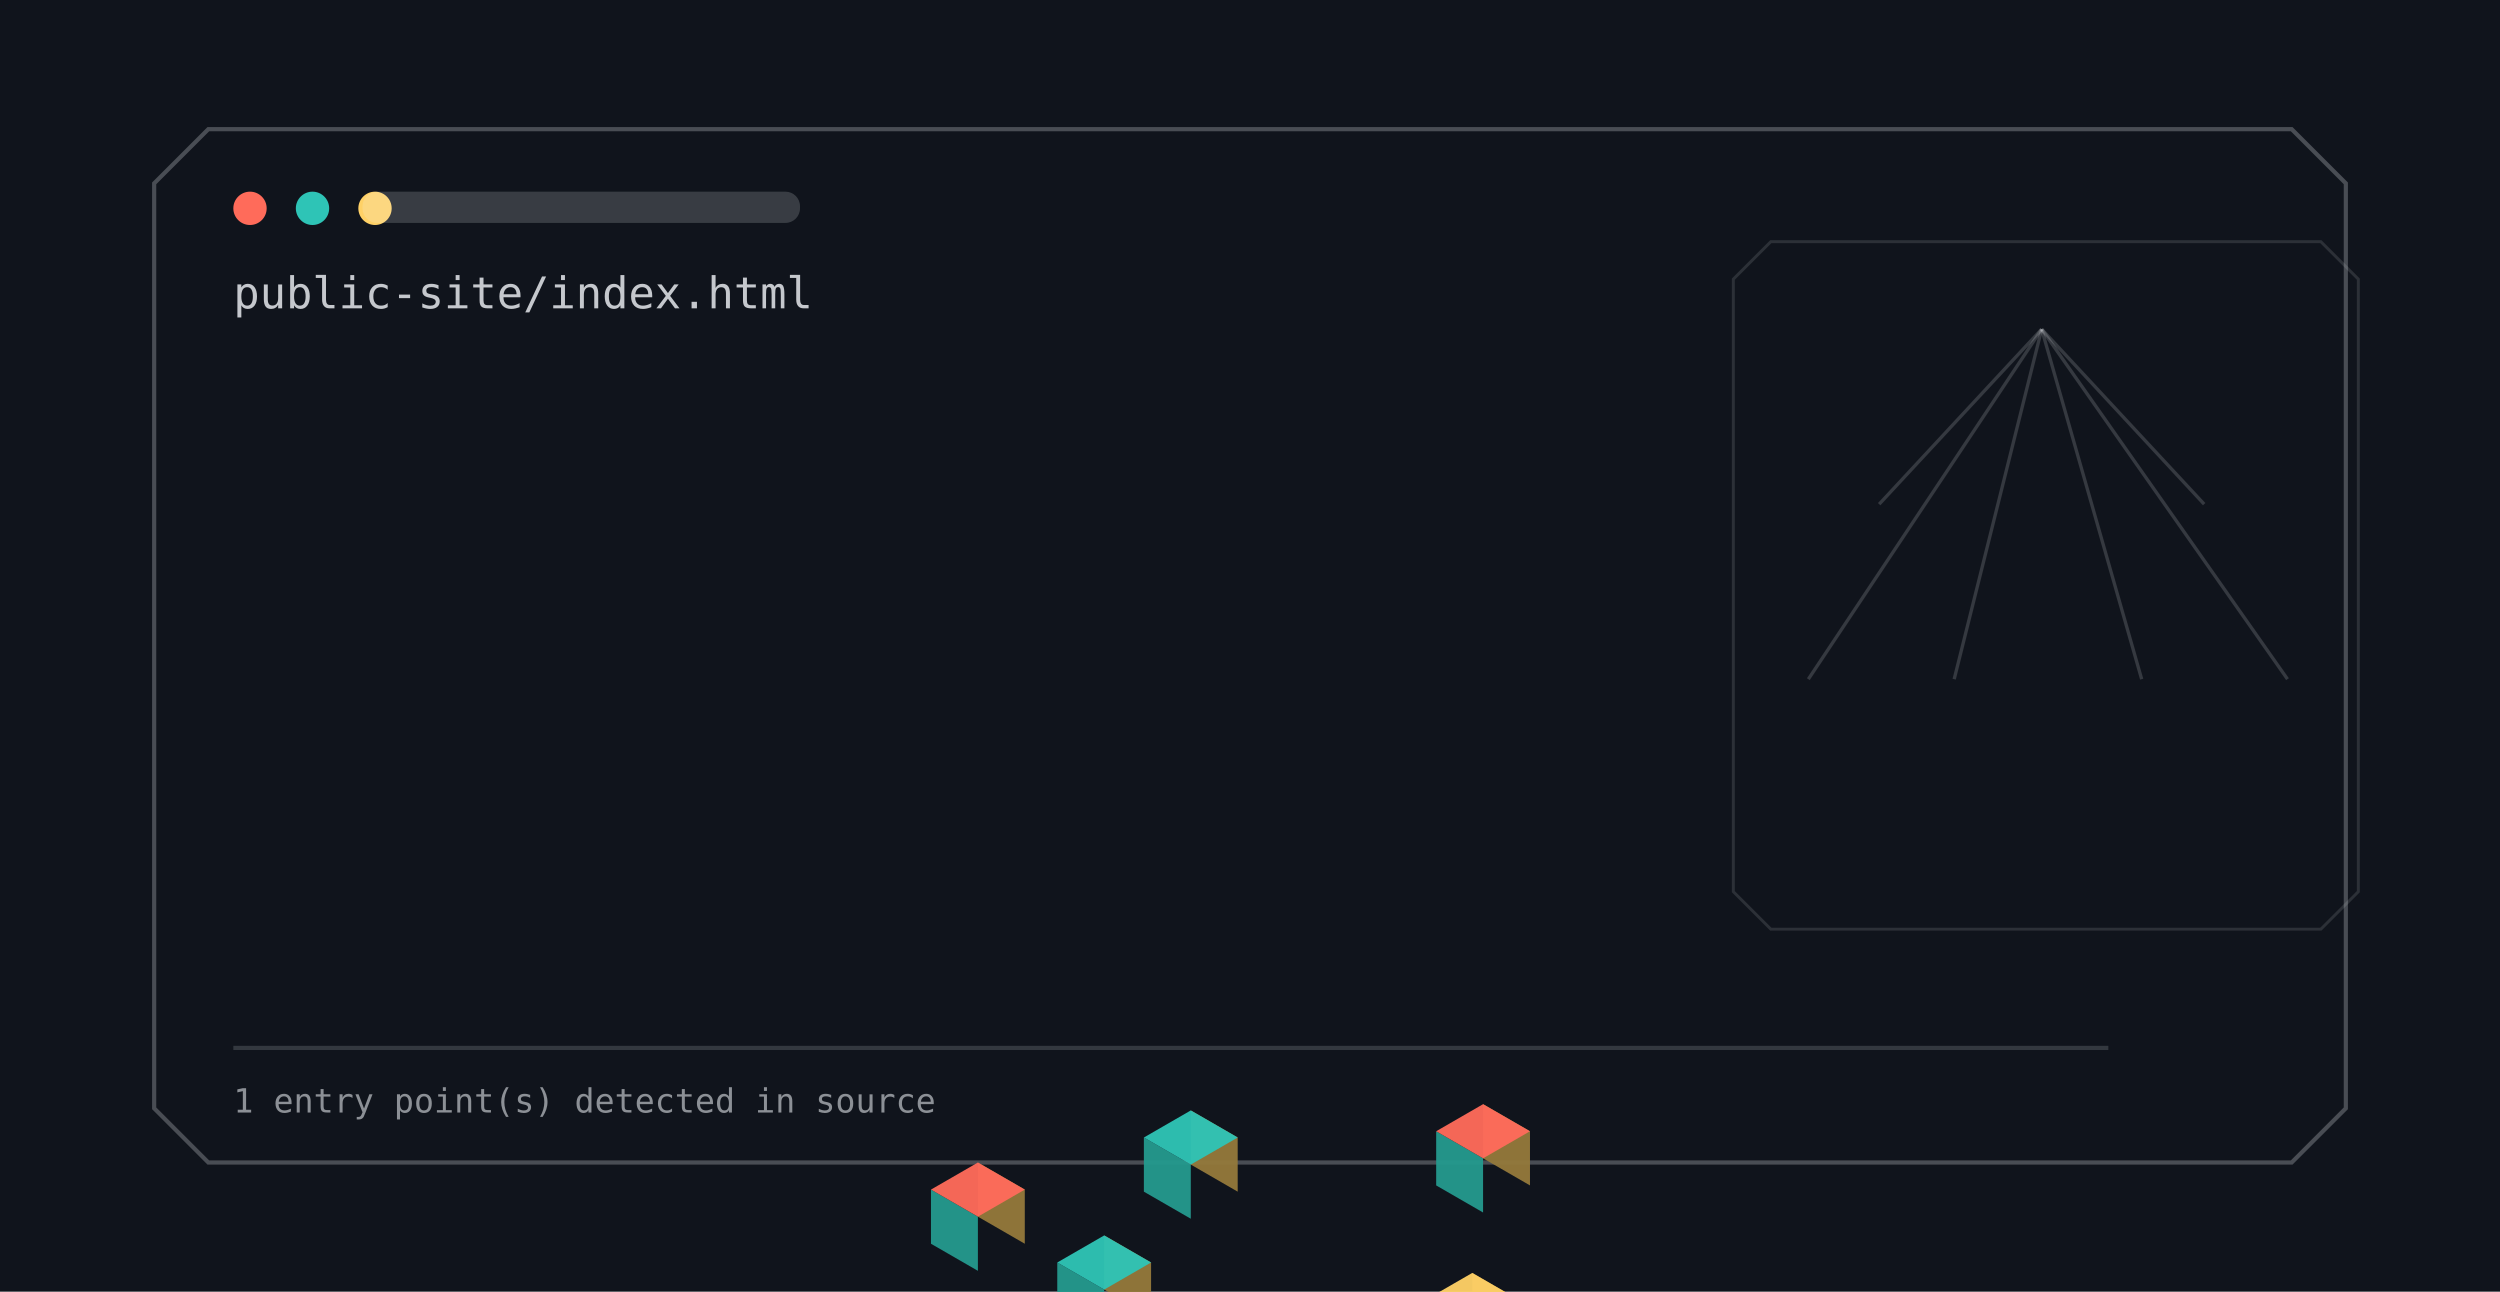
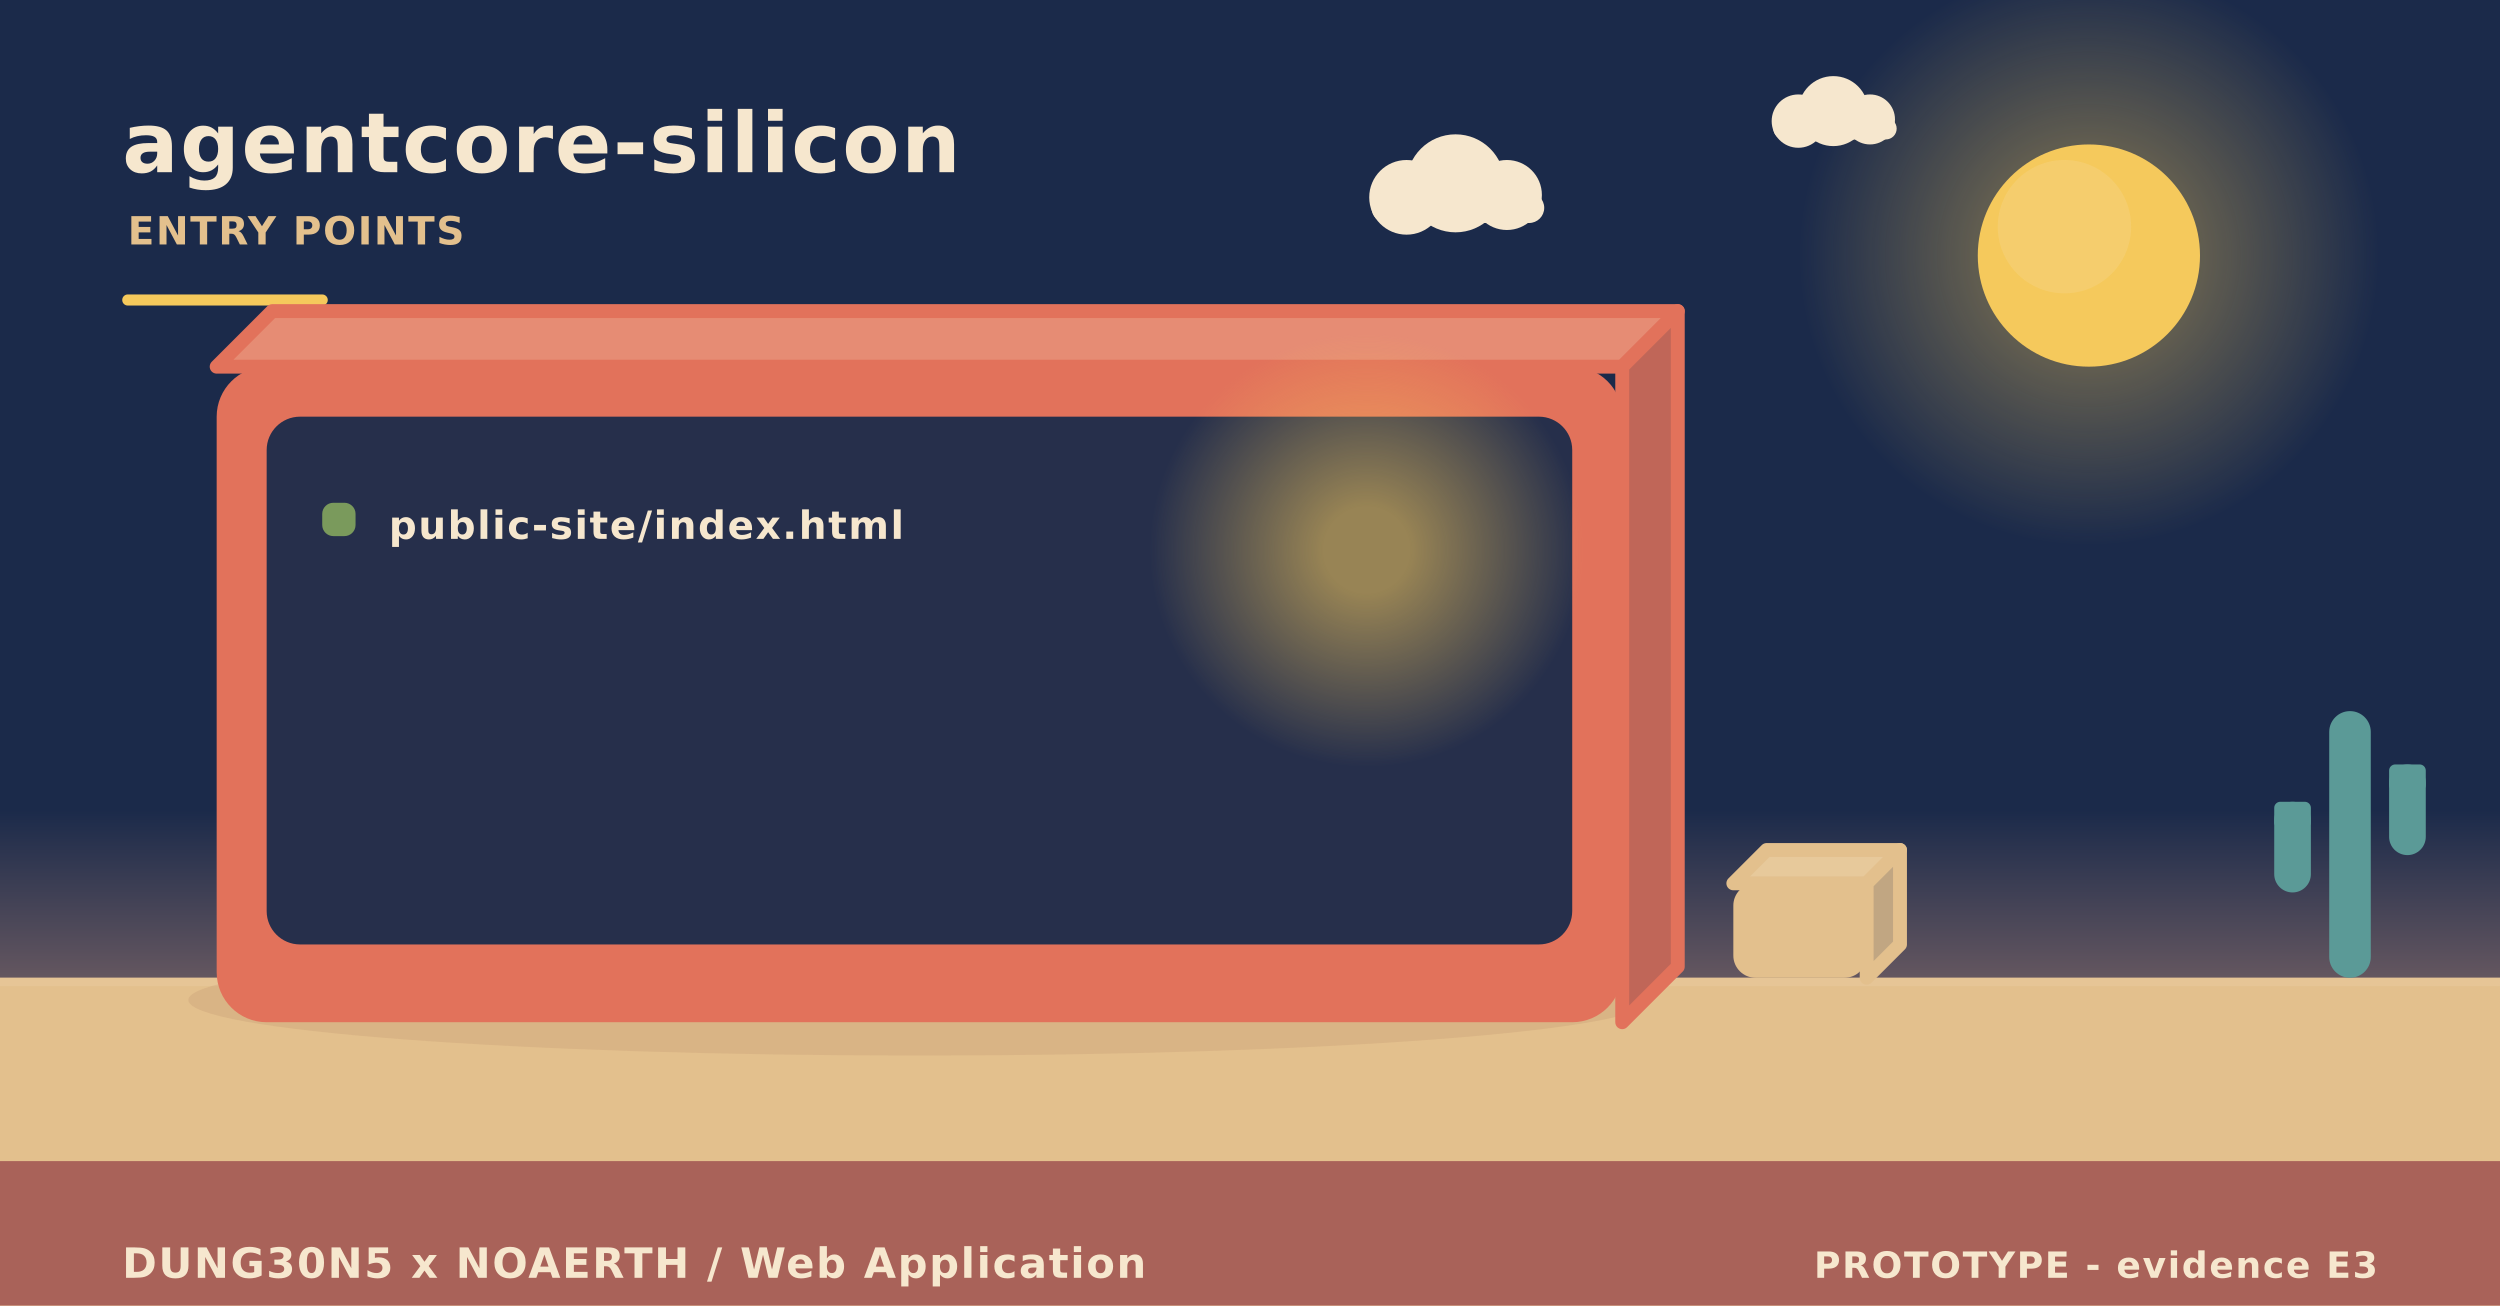
- <svg xmlns="http://www.w3.org/2000/svg" viewBox="0 0 1200 620" width="1200" height="620" role="img" aria-label="agentcore-silicon command surface">
-   <rect width="1200" height="620" fill="#10141c" />
-   <defs>
-     <linearGradient id="gt" x1="0" y1="0" x2="1" y2="1">
-       <stop offset="0%" stop-color="#ff6b5a" />
-       <stop offset="100%" stop-color="#2ec4b6" />
-     </linearGradient>
-   </defs>
-   <path d="M100.00,62.00 H1100.00 L1126.00,88.00 V532.00 L1100.00,558.00 H100.00 L74.00,532.00 V88.00 Z" fill="none" stroke="rgba(242,245,249,0.300)" stroke-width="2.00" opacity="0.85" />
-   <circle cx="120.00" cy="100.00" r="8.00" fill="#ff6b5a" opacity="1.00" />
-   <circle cx="150.00" cy="100.00" r="8.00" fill="#2ec4b6" opacity="1.00" />
-   <circle cx="180.00" cy="100.00" r="8.00" fill="#ffd166" opacity="1.00" />
-   <rect x="174.00" y="92.00" width="210.00" height="15.00" rx="7.00" fill="rgba(242,245,249,0.180)" opacity="1.00" />
-   <text x="112" y="148" font-family="ui-monospace,SFMono-Regular,Menlo,monospace" font-size="21" fill="rgba(242,245,249,0.800)">public-site/index.html</text>
-   <path d="M850.00,116.00 H1114.00 L1132.00,134.00 V428.00 L1114.00,446.00 H850.00 L832.00,428.00 V134.00 Z" fill="none" stroke="rgba(242,245,249,0.180)" stroke-width="1.40" opacity="0.70" />
-   <line x1="980.00" y1="158.00" x2="902.00" y2="242.00" stroke="rgba(242,245,249,0.300)" stroke-width="1.60" opacity="0.55" />
-   <line x1="980.00" y1="158.00" x2="1058.00" y2="242.00" stroke="rgba(242,245,249,0.300)" stroke-width="1.60" opacity="0.55" />
-   <line x1="980.00" y1="158.00" x2="868.00" y2="326.00" stroke="rgba(242,245,249,0.300)" stroke-width="1.60" opacity="0.55" />
-   <line x1="980.00" y1="158.00" x2="938.00" y2="326.00" stroke="rgba(242,245,249,0.300)" stroke-width="1.60" opacity="0.55" />
-   <line x1="980.00" y1="158.00" x2="1028.00" y2="326.00" stroke="rgba(242,245,249,0.300)" stroke-width="1.60" opacity="0.55" />
-   <line x1="980.00" y1="158.00" x2="1098.00" y2="326.00" stroke="rgba(242,245,249,0.300)" stroke-width="1.60" opacity="0.55" />
-   <polygon points="711.87,556.00 734.39,569.00 734.39,543.00 711.87,530.00" fill="#94793b" opacity="0.95" />
-   <polygon points="689.36,569.00 711.87,582.00 711.87,556.00 689.36,543.00" fill="#24998e" opacity="0.95" />
-   <polygon points="711.87,530.00 734.39,543.00 711.87,556.00 689.36,543.00" fill="#ff6b5a" opacity="0.95" />
-   <polygon points="571.58,559.00 594.09,572.00 594.09,546.00 571.58,533.00" fill="#94793b" opacity="0.95" />
-   <polygon points="549.06,572.00 571.58,585.00 571.58,559.00 549.06,546.00" fill="#24998e" opacity="0.95" />
-   <polygon points="571.58,533.00 594.09,546.00 571.58,559.00 549.06,546.00" fill="#2ec4b6" opacity="0.95" />
-   <polygon points="706.68,637.00 729.19,650.00 729.19,624.00 706.68,611.00" fill="#94793b" opacity="0.95" />
-   <polygon points="684.16,650.00 706.68,663.00 706.68,637.00 684.16,624.00" fill="#24998e" opacity="0.95" />
-   <polygon points="706.68,611.00 729.19,624.00 706.68,637.00 684.16,624.00" fill="#ffd166" opacity="0.95" />
-   <polygon points="469.39,584.00 491.90,597.00 491.90,571.00 469.39,558.00" fill="#94793b" opacity="0.95" />
-   <polygon points="446.87,597.00 469.39,610.00 469.39,584.00 446.87,571.00" fill="#24998e" opacity="0.95" />
-   <polygon points="469.39,558.00 491.90,571.00 469.39,584.00 446.87,571.00" fill="#ff6b5a" opacity="0.95" />
-   <polygon points="530.01,619.00 552.52,632.00 552.52,606.00 530.01,593.00" fill="#94793b" opacity="0.95" />
-   <polygon points="507.49,632.00 530.01,645.00 530.01,619.00 507.49,606.00" fill="#24998e" opacity="0.95" />
-   <polygon points="530.01,593.00 552.52,606.00 530.01,619.00 507.49,606.00" fill="#2ec4b6" opacity="0.95" />
-   <polygon points="607.95,664.00 630.47,677.00 630.47,651.00 607.95,638.00" fill="#94793b" opacity="0.95" />
-   <polygon points="585.43,677.00 607.95,690.00 607.95,664.00 585.43,651.00" fill="#24998e" opacity="0.95" />
-   <polygon points="607.95,638.00 630.47,651.00 607.95,664.00 585.43,651.00" fill="#ffd166" opacity="0.95" />
-   <polygon points="668.57,699.00 691.09,712.00 691.09,686.00 668.57,673.00" fill="#94793b" opacity="0.95" />
-   <polygon points="646.05,712.00 668.57,725.00 668.57,699.00 646.05,686.00" fill="#24998e" opacity="0.95" />
-   <polygon points="668.57,673.00 691.09,686.00 668.57,699.00 646.05,686.00" fill="#ff6b5a" opacity="0.95" />
-   <rect x="112.00" y="502.00" width="900.00" height="2.00" rx="0.00" fill="rgba(242,245,249,0.160)" opacity="1.00" />
-   <text x="112" y="534" font-family="ui-monospace,Menlo,monospace" font-size="16" fill="rgba(242,245,249,0.550)">1 entry point(s) detected in source</text>
+ <svg xmlns="http://www.w3.org/2000/svg" width="900" height="470" viewBox="0 0 900 470" role="img" aria-label="agentcore-silicon - how it is operated">
+   <linearGradient id="skyt" x1="0" y1="0" x2="0" y2="1">
+     <stop offset="0" stop-color="#1b2a4a" />
+     <stop offset="0.62" stop-color="#1b2a4a" />
+     <stop offset="1" stop-color="#f3ad8a" />
+   </linearGradient>
+   <rect width="900" height="470" fill="url(#skyt)" />
+   <radialGradient id="sunt">
+     <stop offset="0.35" stop-color="#f5c95c" stop-opacity="0.34" />
+     <stop offset="1" stop-color="#f5c95c" stop-opacity="0" />
+   </radialGradient>
+   <circle cx="752" cy="92" r="104" fill="url(#sunt)" />
+   <circle cx="752" cy="92" r="40" fill="#f5c95c" />
+   <circle cx="743.2" cy="81.6" r="24" fill="#f5d27e" opacity="0.5" />
+   <g>
+     <circle cx="524" cy="66" r="17.64" fill="#f6e7ce" />
+     <circle cx="506.36" cy="71.04" r="13.44" fill="#f6e7ce" />
+     <circle cx="542.48" cy="70.2" r="12.6" fill="#f6e7ce" />
+     <rect x="493.76" y="69.36" width="62.16" height="10.92" rx="5.46" fill="#f6e7ce" />
+   </g>
+   <g>
+     <circle cx="660" cy="40" r="12.6" fill="#f6e7ce" />
+     <circle cx="647.4" cy="43.6" r="9.6" fill="#f6e7ce" />
+     <circle cx="673.2" cy="43" r="9" fill="#f6e7ce" />
+     <rect x="638.4" y="42.4" width="44.4" height="7.8" rx="3.9" fill="#f6e7ce" />
+   </g>
+   <rect x="0" y="352" width="900" height="118" fill="#e3c08d" />
+   <rect x="0" y="352" width="900" height="3" fill="#e6c596" />
+   <text x="44" y="62" font-family="Verdana,DejaVu Sans,sans-serif" font-size="30" font-weight="700" letter-spacing="0.6" fill="#f6e7ce" text-anchor="start">agentcore-silicon</text>
+   <text x="46" y="88" font-family="Verdana,DejaVu Sans,sans-serif" font-size="14" font-weight="700" letter-spacing="0.6" fill="#e3c08d" text-anchor="start">ENTRY POINTS</text>
+   <rect x="44" y="106" width="74" height="4" rx="2" fill="#f5c95c" />
+   <ellipse cx="331" cy="360" rx="263.2" ry="20" fill="rgba(138,90,68,0.11)" />
+   <path d="M78,132 L584,132 L604,112 L98,112 Z" fill="#e68c74" stroke="#e2725b" stroke-width="5" stroke-linejoin="round" />
+   <path d="M584,132 L604,112 L604,348 L584,368 Z" fill="#c06658" stroke="#e2725b" stroke-width="5" stroke-linejoin="round" />
+   <rect x="78" y="132" width="506" height="236" rx="18" fill="#e2725b" />
+   <rect x="96" y="150" width="470" height="190" rx="12" fill="#1b2a4a" opacity="0.94" />
+   <radialGradient id="lamp79967">
+     <stop offset="0.2" stop-color="#f5c95c" stop-opacity="0.55" />
+     <stop offset="1" stop-color="#f5c95c" stop-opacity="0" />
+   </radialGradient>
+   <circle cx="492" cy="198" r="78" fill="url(#lamp79967)" />
+   <rect x="116" y="181" width="12" height="12" rx="4" fill="#7a9a5c" />
+   <text x="140" y="194" font-family="Verdana,DejaVu Sans,sans-serif" font-size="14" font-weight="700" letter-spacing="0.6" fill="#f6e7ce" text-anchor="start">public-site/index.html</text>
+   <path d="M624,318 L672,318 L684,306 L636,306 Z" fill="#e7c99b" stroke="#e3c08d" stroke-width="5" stroke-linejoin="round" />
+   <path d="M672,318 L684,306 L684,340 L672,352 Z" fill="#c1a682" stroke="#e3c08d" stroke-width="5" stroke-linejoin="round" />
+   <rect x="624" y="318" width="48" height="34" rx="8" fill="#e3c08d" />
+   <rect x="838.52" y="256" width="14.96" height="96" rx="7.48" fill="#5b9a97" />
+   <rect x="818.72" y="288.64" width="13.2" height="32.64" rx="6.6" fill="#5b9a97" />
+   <rect x="818.72" y="288.64" width="13.2" height="9.6" rx="2.2" fill="#5b9a97" />
+   <rect x="860.08" y="275.2" width="13.2" height="32.64" rx="6.6" fill="#5b9a97" />
+   <rect x="860.08" y="275.2" width="13.2" height="9.6" rx="2.2" fill="#5b9a97" />
+   <rect x="0" y="418" width="900" height="52" rx="0" fill="#a65c56" opacity="0.94" />
+   <text x="44" y="460" font-family="Verdana,DejaVu Sans,sans-serif" font-size="15" font-weight="700" letter-spacing="0.6" fill="#f6e7ce" text-anchor="start">DUNG30N5 x NOAERTH  /  Web Application</text>
+   <text x="856" y="460" font-family="Verdana,DejaVu Sans,sans-serif" font-size="13" font-weight="700" letter-spacing="0.6" fill="#f6e7ce" text-anchor="end">PROTOTYPE  -  evidence E3</text>
</svg>
